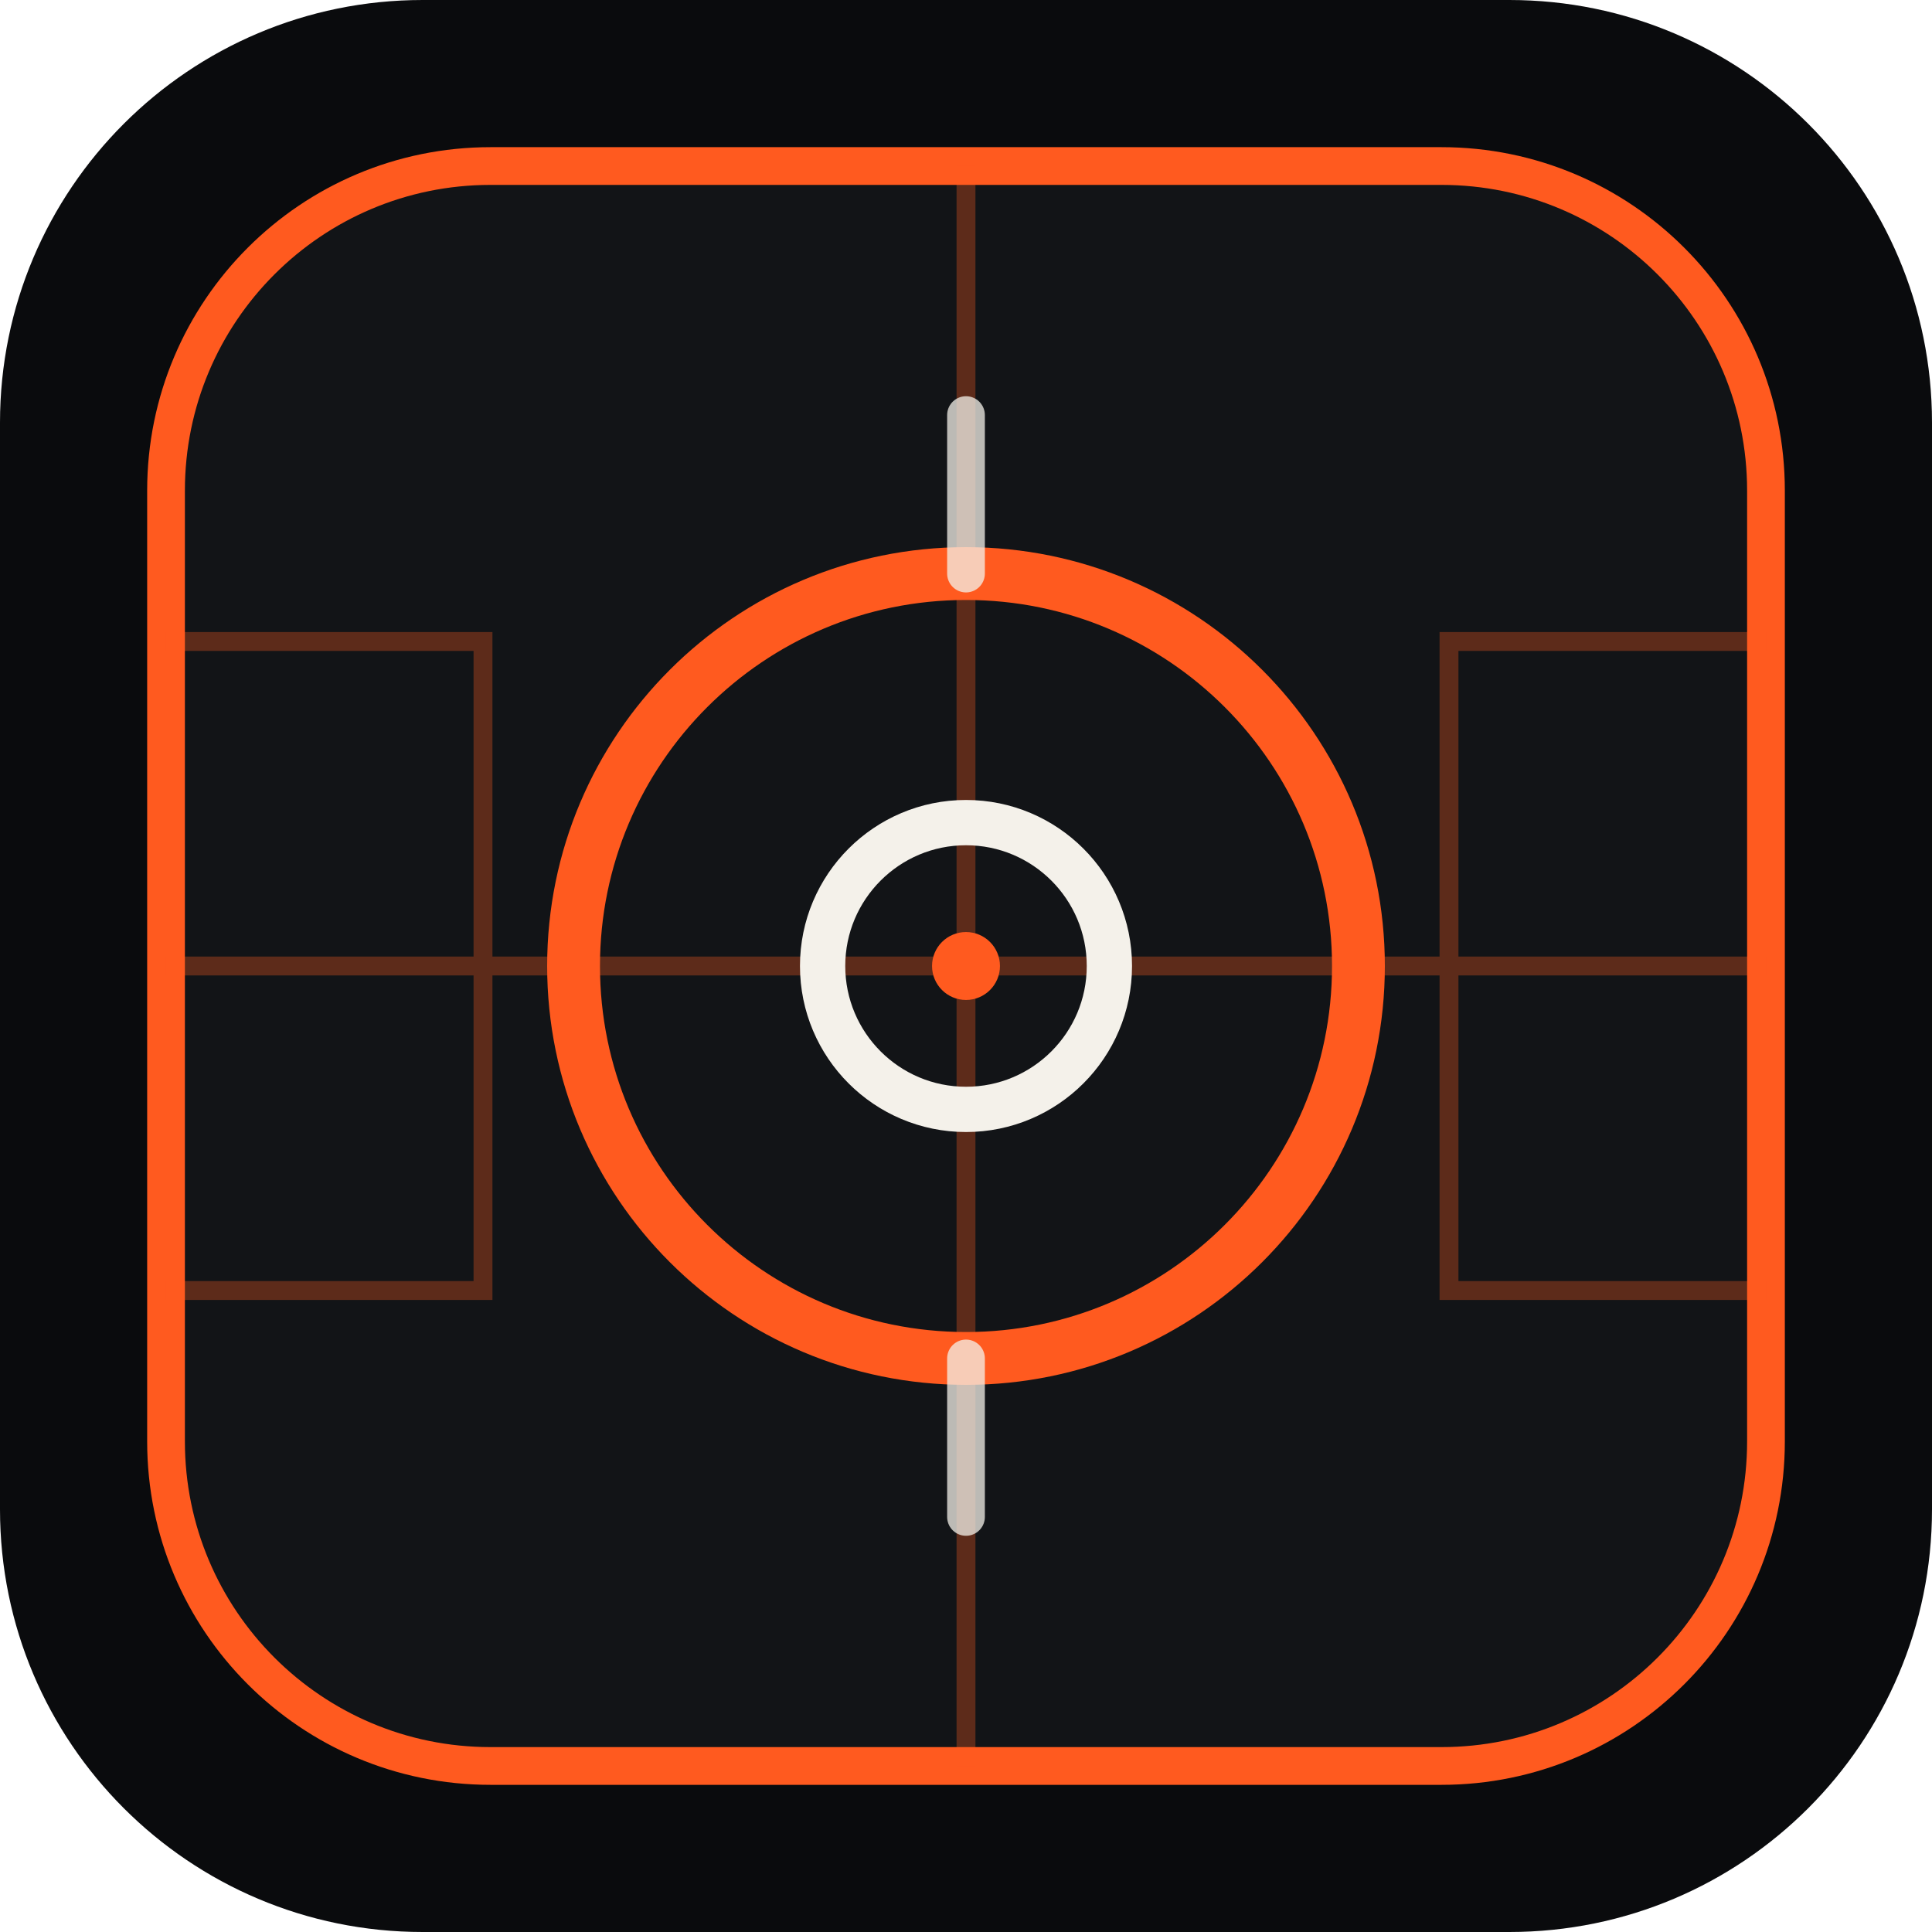
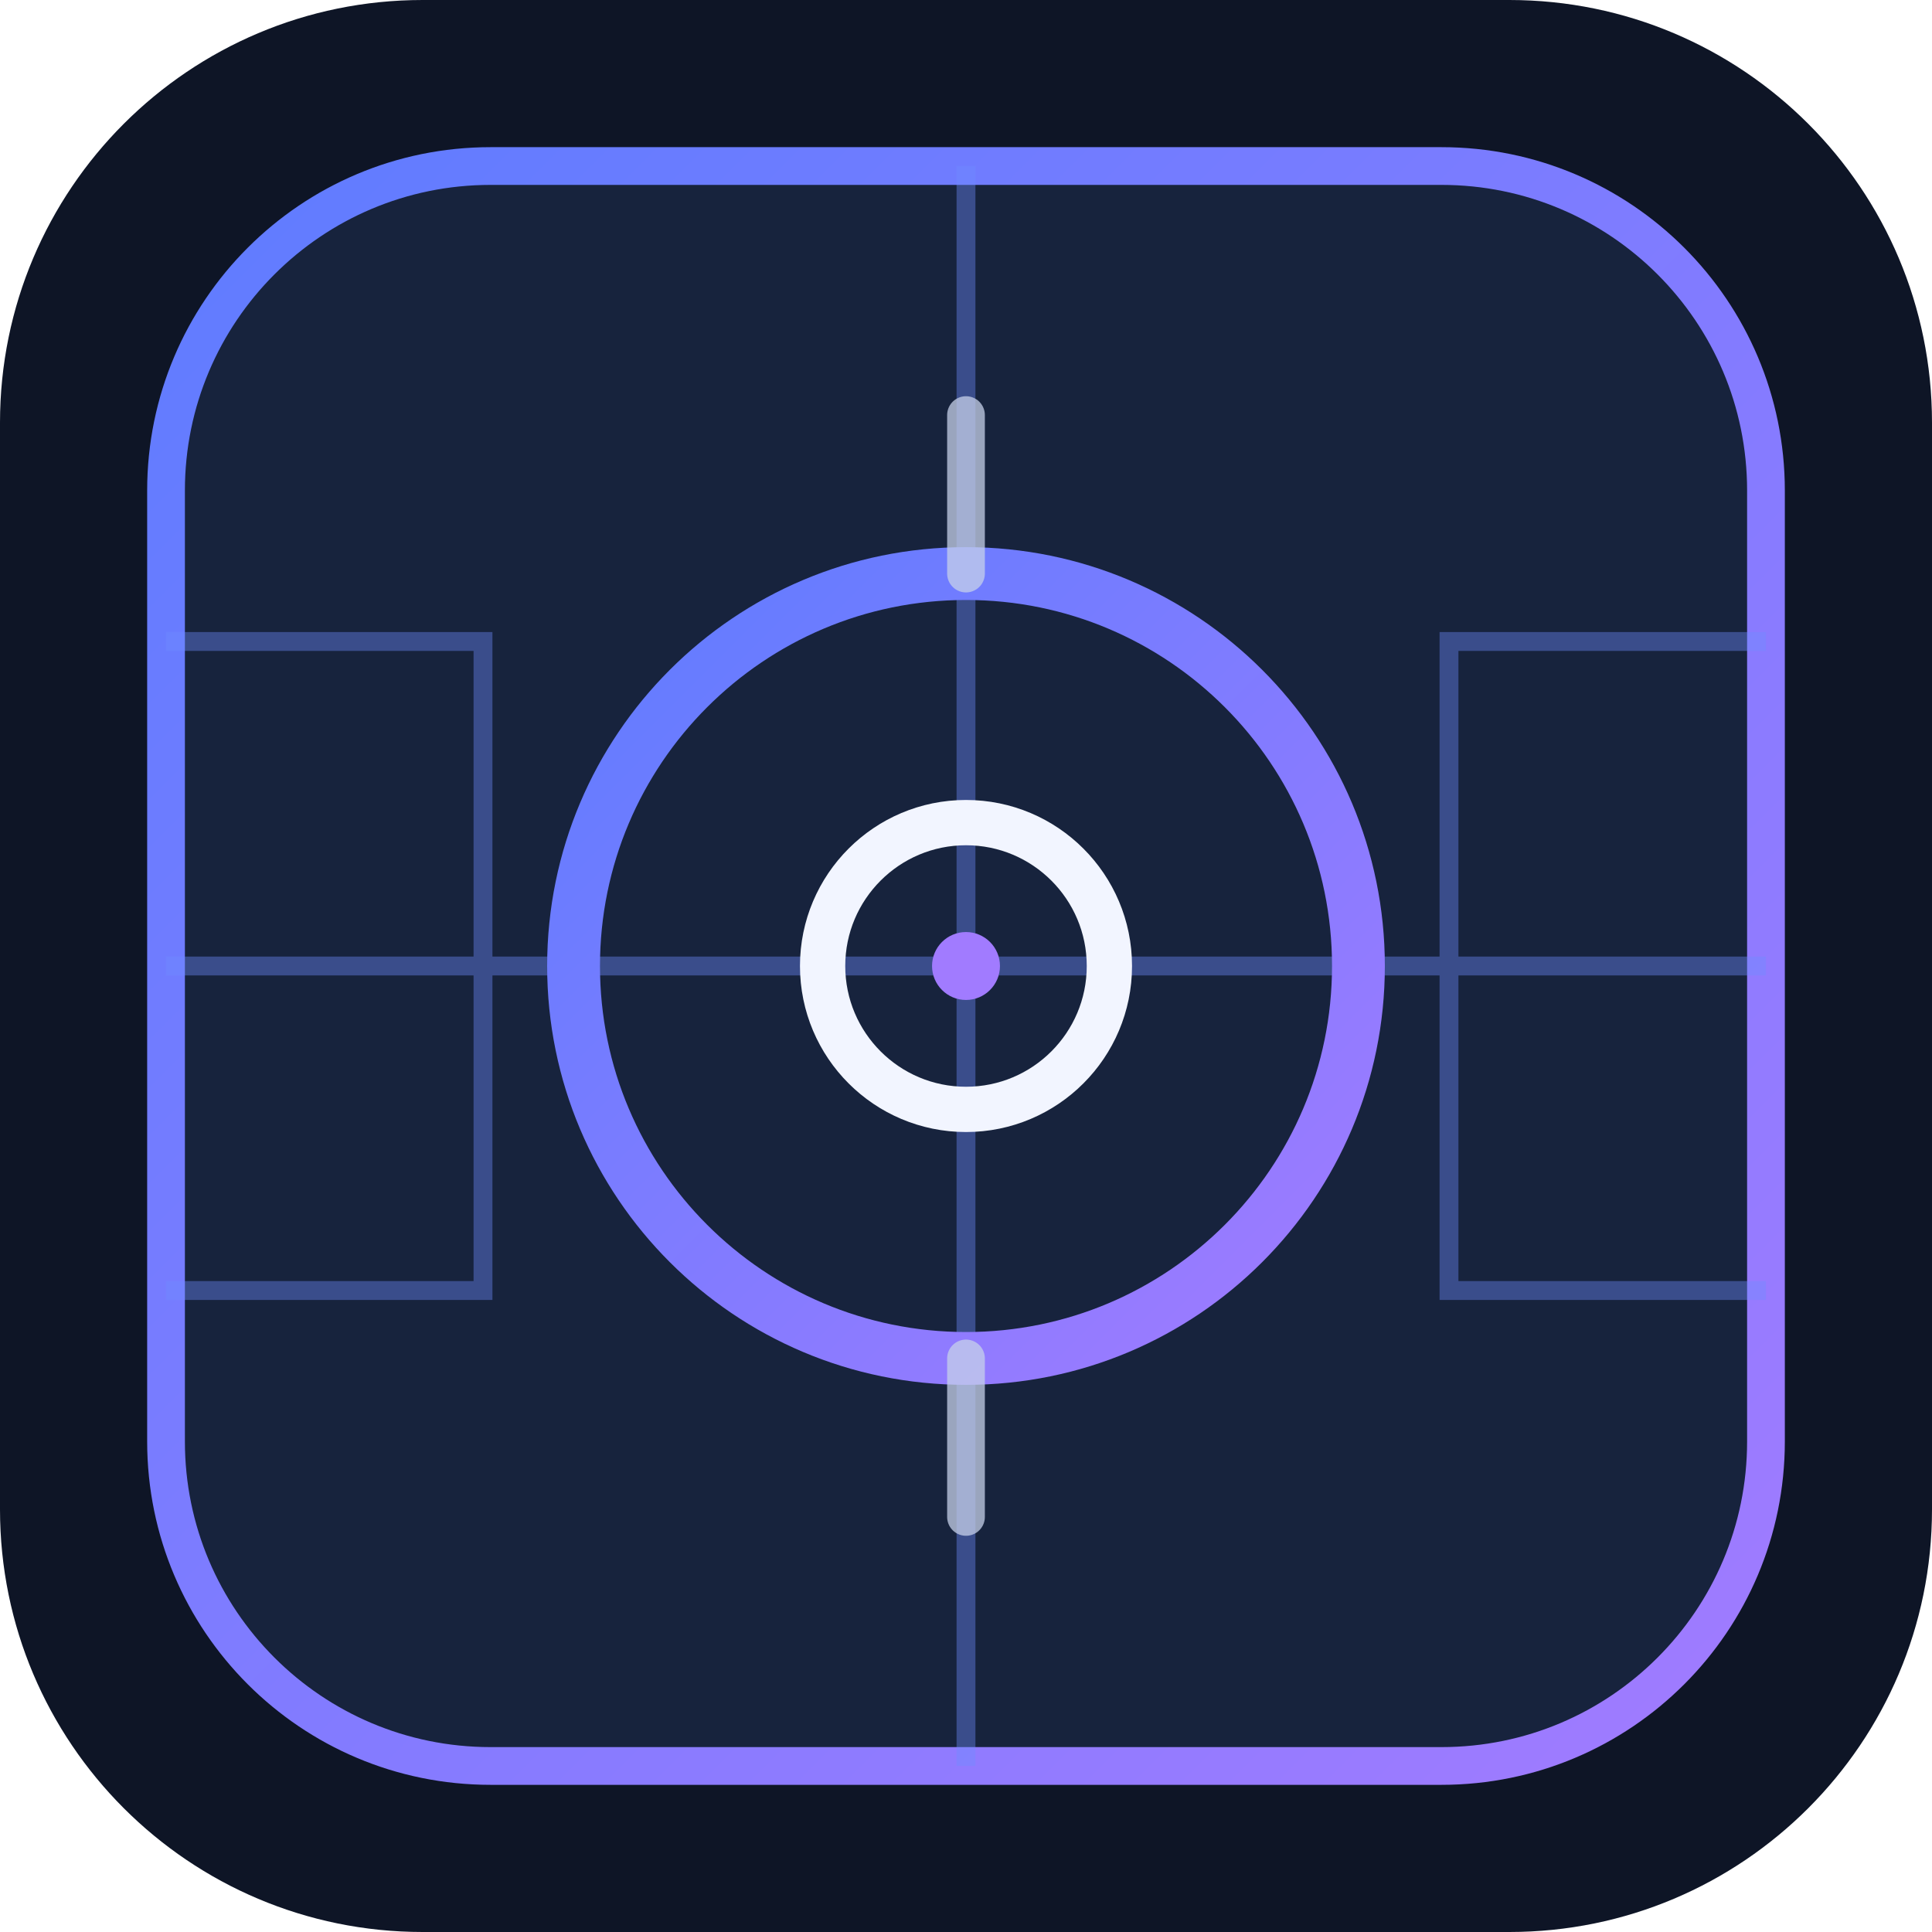
<svg xmlns="http://www.w3.org/2000/svg" viewBox="0 0 512 512">
-   <rect width="512" height="512" rx="112" fill="#0a0b0d" />
-   <rect x="44" y="44" width="424" height="424" rx="86" fill="#121417" stroke="#ff5a1f" stroke-width="10" />
-   <g fill="none" stroke="#ff5a1f" stroke-width="5" opacity="0.32">
+   <defs>
+     <linearGradient id="g" x1="0" y1="0" x2="1" y2="1">
+       <stop offset="0" stop-color="#5f7cff" />
+       <stop offset="1" stop-color="#a17bff" />
+     </linearGradient>
+     <radialGradient id="glow" cx="50%" cy="50%" r="50%">
+       <stop offset="0" stop-color="#6d8cff" stop-opacity=".32" />
+       <stop offset="1" stop-color="#6d8cff" stop-opacity="0" />
+     </radialGradient>
+   </defs>
+   <rect width="512" height="512" rx="112" fill="#0e1526" />
+   <circle cx="256" cy="256" r="220" fill="url(#glow)" />
+   <rect x="44" y="44" width="424" height="424" rx="86" fill="#17233d" stroke="url(#g)" stroke-width="10" />
+   <g fill="none" stroke="#6d8cff" stroke-width="5" opacity="0.4">
    <path d="M44 170h84v172H44M468 170h-84v172h84" />
    <path d="M256 44v424M44 256h424" />
  </g>
-   <circle cx="256" cy="256" r="104" fill="none" stroke="#ff5a1f" stroke-width="14" />
-   <circle cx="256" cy="256" r="38" fill="none" stroke="#f4f1ea" stroke-width="12" />
-   <circle cx="256" cy="256" r="9" fill="#ff5a1f" />
-   <path d="M256 152v-42M256 402v-42" stroke="#f4f1ea" stroke-width="10" stroke-linecap="round" opacity="0.75" />
+   <circle cx="256" cy="256" r="104" fill="none" stroke="url(#g)" stroke-width="14" />
+   <circle cx="256" cy="256" r="38" fill="none" stroke="#f2f5ff" stroke-width="12" />
+   <circle cx="256" cy="256" r="9" fill="#a17bff" />
+   <path d="M256 152v-42M256 402v-42" stroke="#c5d0ea" stroke-width="10" stroke-linecap="round" opacity="0.75" />
</svg>
